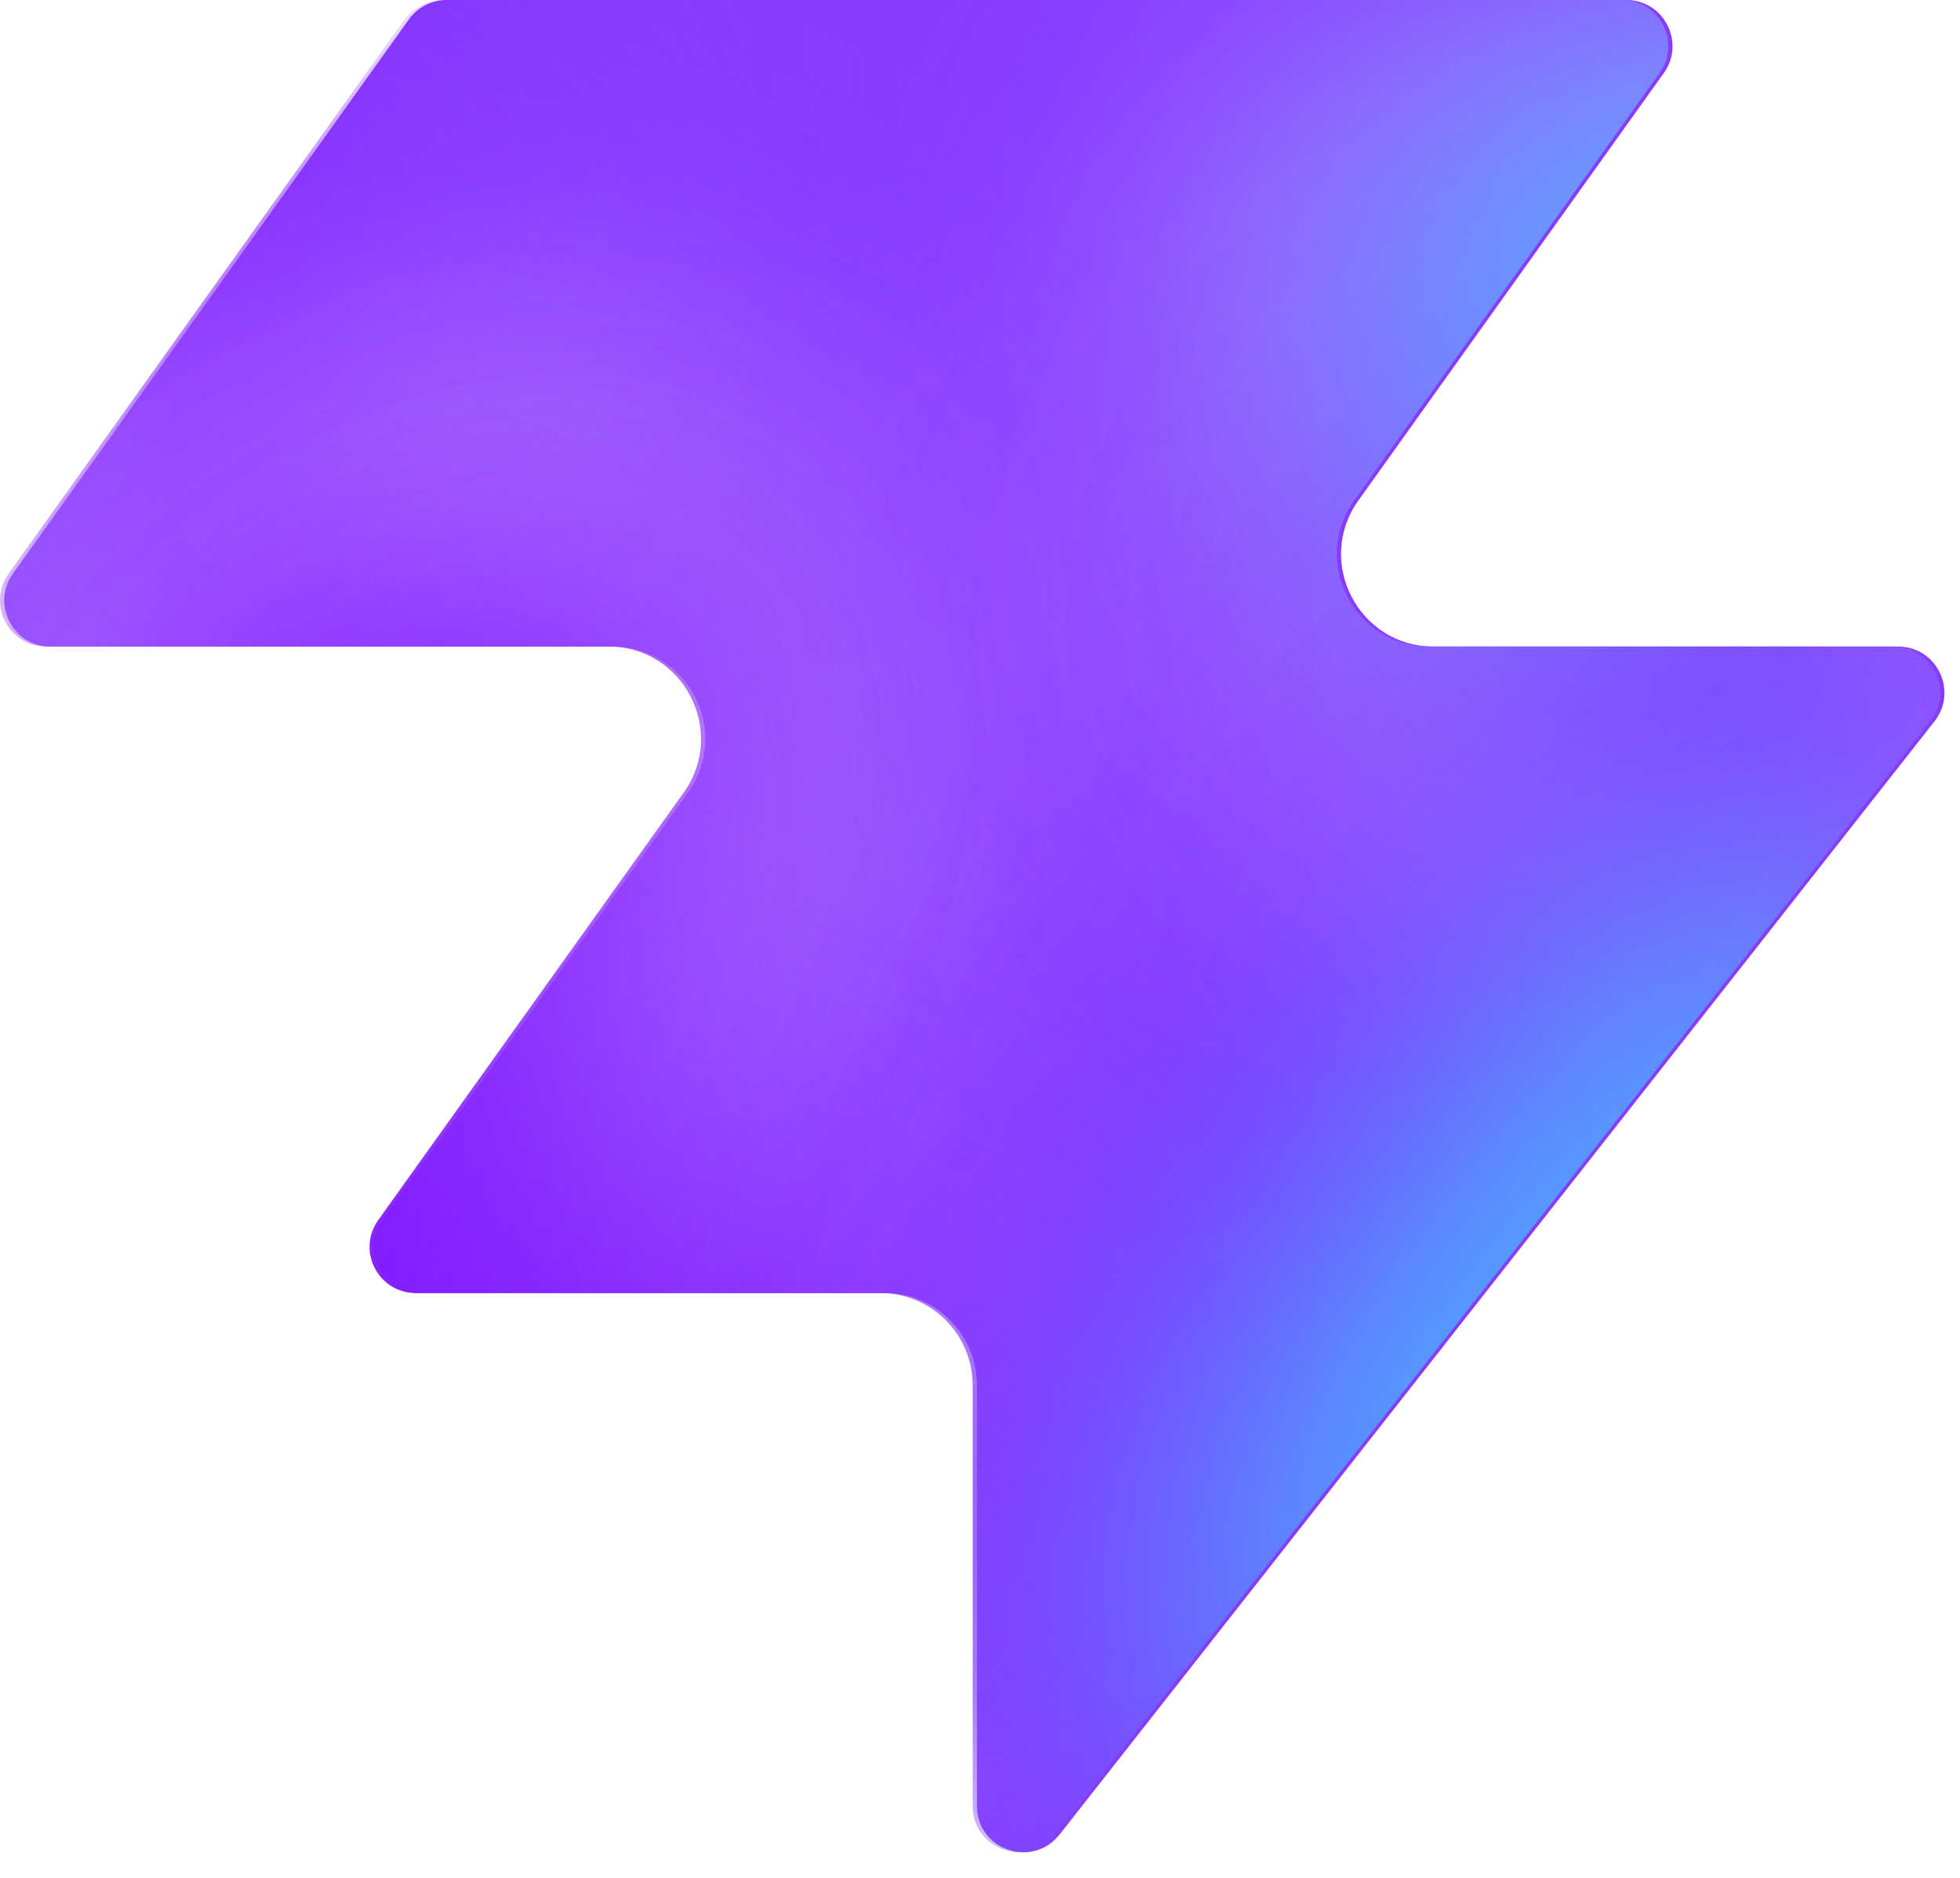
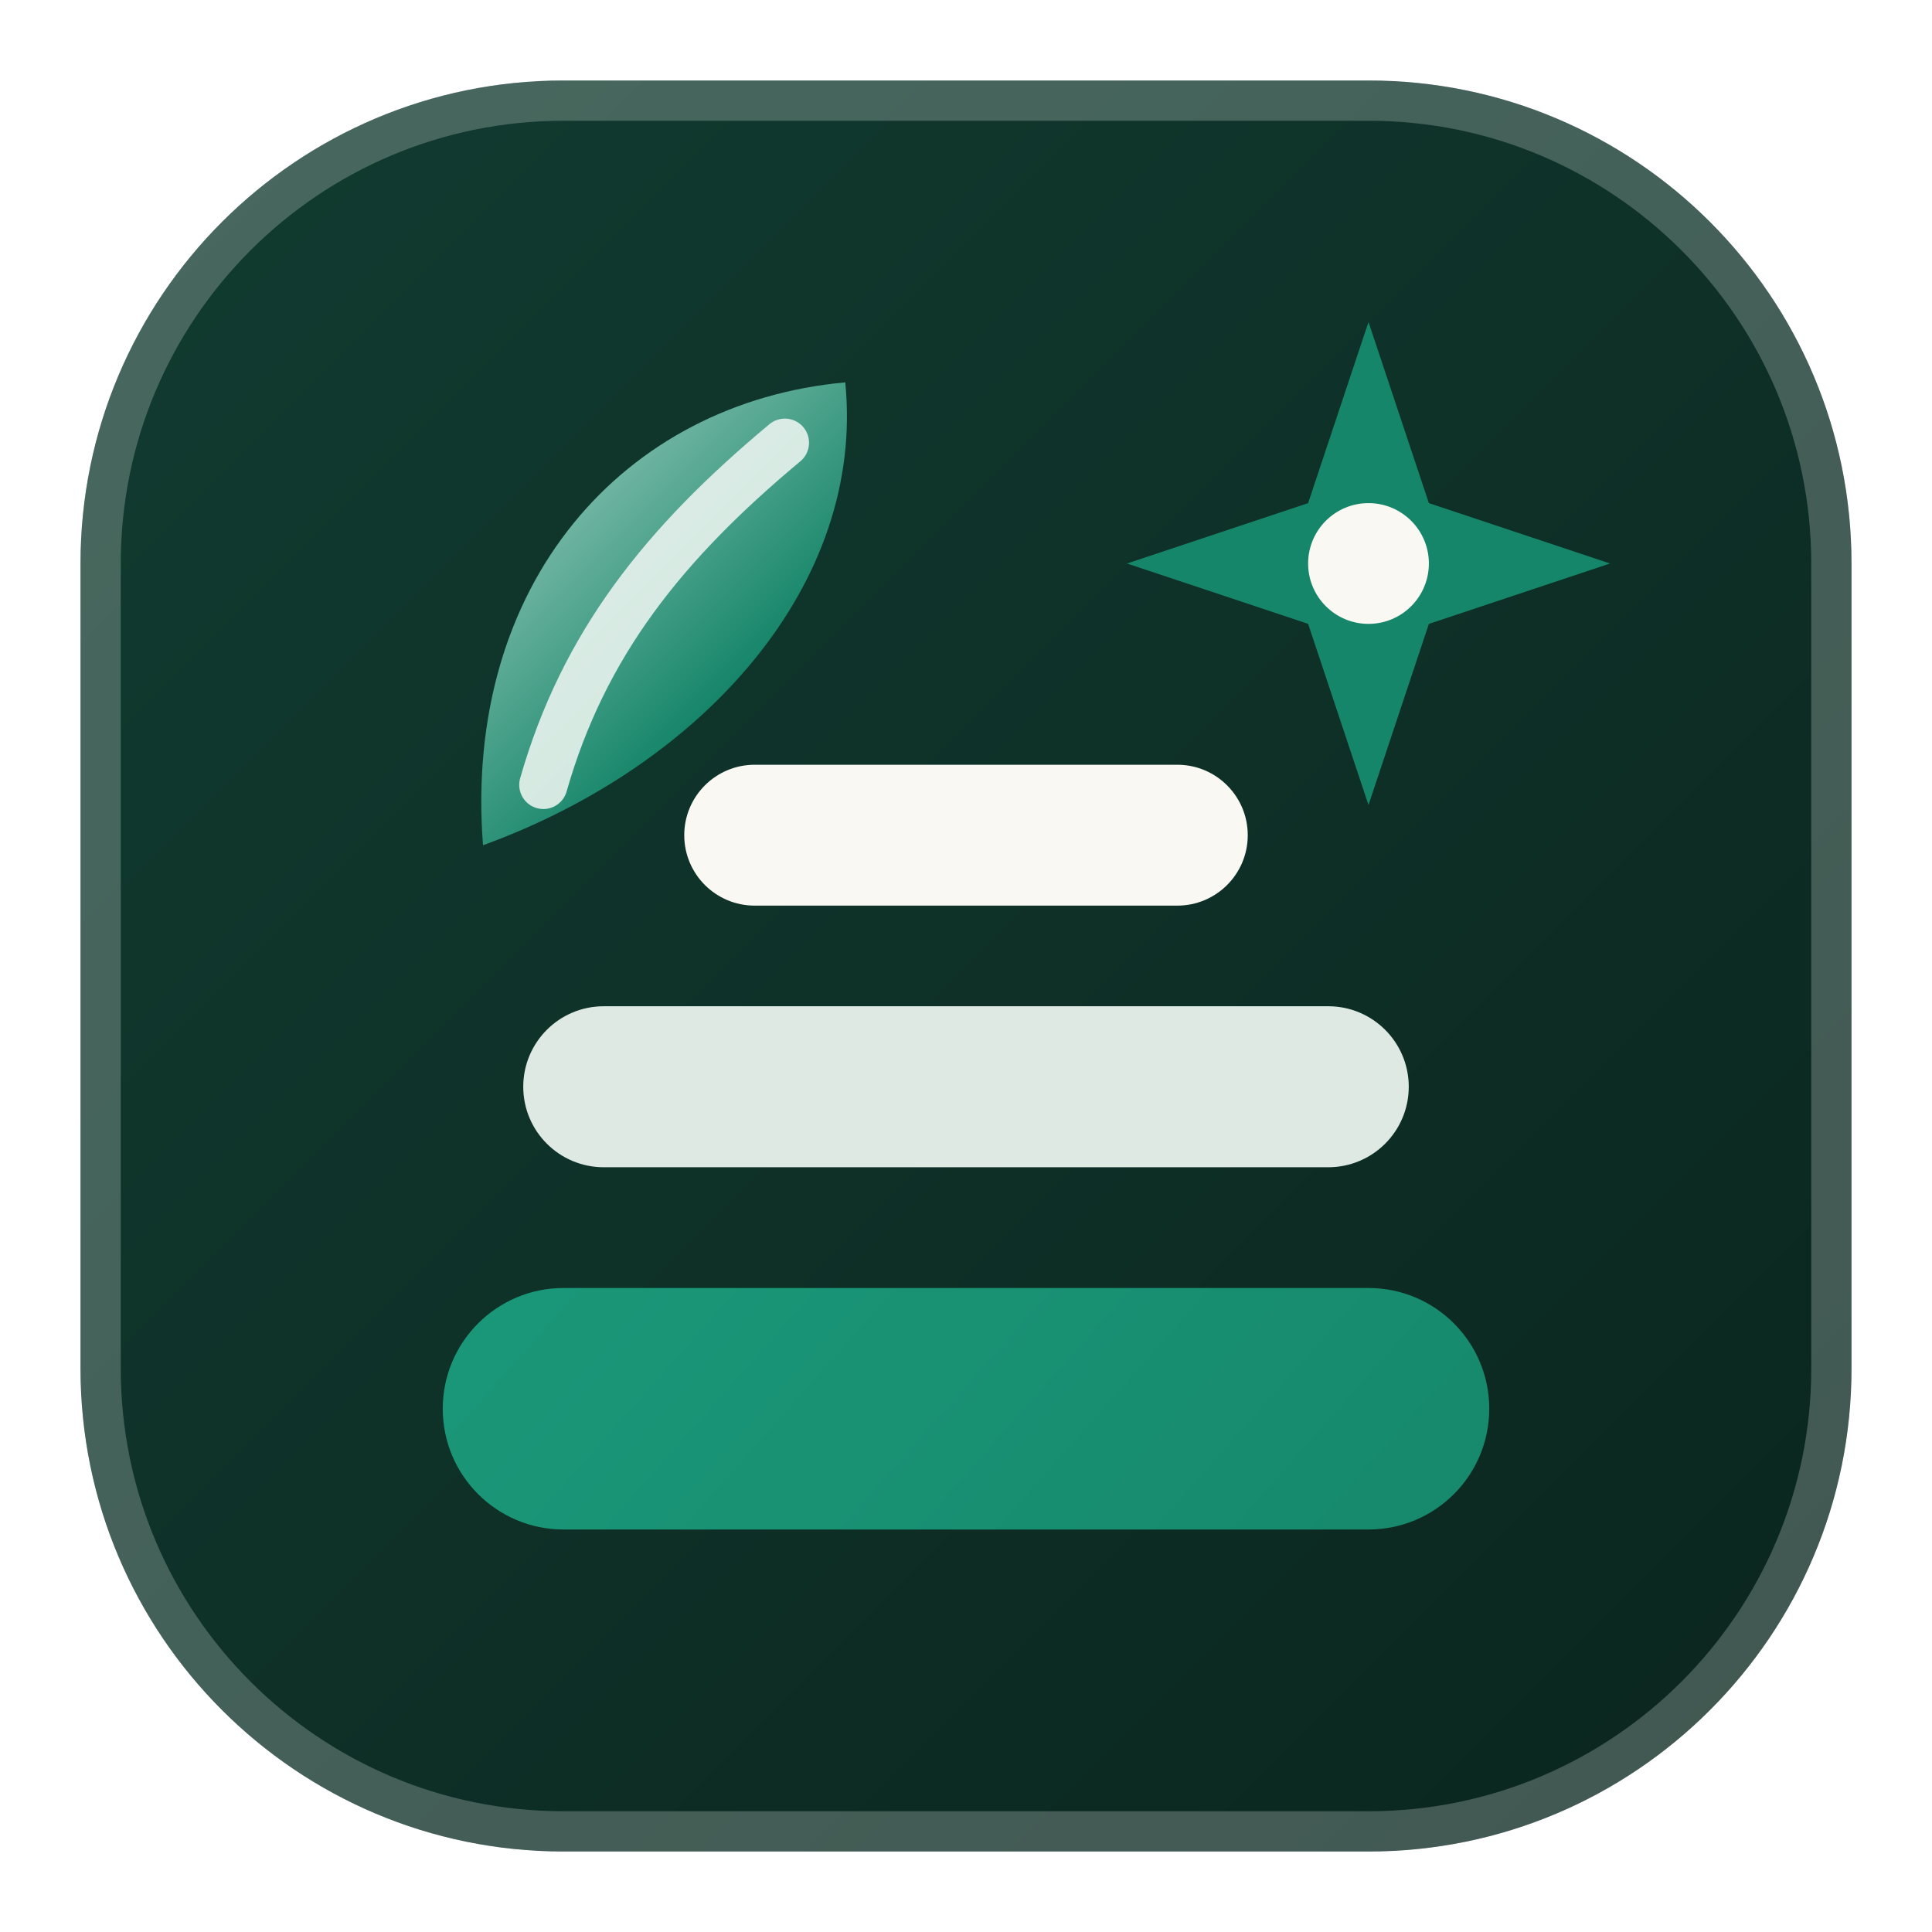
- <svg xmlns="http://www.w3.org/2000/svg" width="48" height="46" fill="none" viewBox="0 0 48 46">
-   <path fill="#863bff" d="M25.946 44.938c-.664.845-2.021.375-2.021-.698V33.937a2.26 2.26 0 0 0-2.262-2.262H10.287c-.92 0-1.456-1.04-.92-1.788l7.48-10.471c1.07-1.497 0-3.578-1.842-3.578H1.237c-.92 0-1.456-1.04-.92-1.788L10.013.474c.214-.297.556-.474.92-.474h28.894c.92 0 1.456 1.04.92 1.788l-7.48 10.471c-1.07 1.498 0 3.579 1.842 3.579h11.377c.943 0 1.473 1.088.89 1.83L25.947 44.94z" style="fill:#863bff;fill:color(display-p3 .525 .23 1);fill-opacity:1" />
-   <mask id="a" width="48" height="46" x="0" y="0" maskUnits="userSpaceOnUse" style="mask-type:alpha">
-     <path fill="#000" d="M25.842 44.938c-.664.844-2.021.375-2.021-.698V33.937a2.26 2.26 0 0 0-2.262-2.262H10.183c-.92 0-1.456-1.04-.92-1.788l7.48-10.471c1.07-1.498 0-3.579-1.842-3.579H1.133c-.92 0-1.456-1.04-.92-1.787L9.91.473c.214-.297.556-.474.92-.474h28.894c.92 0 1.456 1.04.92 1.788l-7.48 10.471c-1.07 1.498 0 3.578 1.842 3.578h11.377c.943 0 1.473 1.088.89 1.832L25.843 44.94z" style="fill:#000;fill-opacity:1" />
-   </mask>
-   <g mask="url(#a)">
-     <g filter="url(#b)">
-       <ellipse cx="5.508" cy="14.704" fill="#ede6ff" rx="5.508" ry="14.704" style="fill:#ede6ff;fill:color(display-p3 .927 .903 1);fill-opacity:1" transform="matrix(.00324 1 1 -.00324 -4.47 31.516)" />
-     </g>
-     <g filter="url(#c)">
-       <ellipse cx="10.399" cy="29.851" fill="#ede6ff" rx="10.399" ry="29.851" style="fill:#ede6ff;fill:color(display-p3 .927 .903 1);fill-opacity:1" transform="matrix(.00324 1 1 -.00324 -39.328 7.883)" />
-     </g>
-     <g filter="url(#d)">
-       <ellipse cx="5.508" cy="30.487" fill="#7e14ff" rx="5.508" ry="30.487" style="fill:#7e14ff;fill:color(display-p3 .492 .077 1);fill-opacity:1" transform="rotate(89.814 -25.913 -14.639)scale(1 -1)" />
-     </g>
-     <g filter="url(#e)">
-       <ellipse cx="5.508" cy="30.599" fill="#7e14ff" rx="5.508" ry="30.599" style="fill:#7e14ff;fill:color(display-p3 .492 .077 1);fill-opacity:1" transform="rotate(89.814 -32.644 -3.334)scale(1 -1)" />
-     </g>
-     <g filter="url(#f)">
-       <ellipse cx="5.508" cy="30.599" fill="#7e14ff" rx="5.508" ry="30.599" style="fill:#7e14ff;fill:color(display-p3 .492 .077 1);fill-opacity:1" transform="matrix(.00324 1 1 -.00324 -34.34 30.47)" />
-     </g>
-     <g filter="url(#g)">
-       <ellipse cx="14.072" cy="22.078" fill="#ede6ff" rx="14.072" ry="22.078" style="fill:#ede6ff;fill:color(display-p3 .927 .903 1);fill-opacity:1" transform="rotate(93.35 24.506 48.493)scale(-1 1)" />
-     </g>
-     <g filter="url(#h)">
-       <ellipse cx="3.47" cy="21.501" fill="#7e14ff" rx="3.47" ry="21.501" style="fill:#7e14ff;fill:color(display-p3 .492 .077 1);fill-opacity:1" transform="rotate(89.009 28.708 47.59)scale(-1 1)" />
-     </g>
-     <g filter="url(#i)">
-       <ellipse cx="3.47" cy="21.501" fill="#7e14ff" rx="3.47" ry="21.501" style="fill:#7e14ff;fill:color(display-p3 .492 .077 1);fill-opacity:1" transform="rotate(89.009 28.708 47.59)scale(-1 1)" />
-     </g>
-     <g filter="url(#j)">
-       <ellipse cx=".387" cy="8.972" fill="#7e14ff" rx="4.407" ry="29.108" style="fill:#7e14ff;fill:color(display-p3 .492 .077 1);fill-opacity:1" transform="rotate(39.51 .387 8.972)" />
-     </g>
-     <g filter="url(#k)">
-       <ellipse cx="47.523" cy="-6.092" fill="#7e14ff" rx="4.407" ry="29.108" style="fill:#7e14ff;fill:color(display-p3 .492 .077 1);fill-opacity:1" transform="rotate(37.892 47.523 -6.092)" />
-     </g>
-     <g filter="url(#l)">
-       <ellipse cx="41.412" cy="6.333" fill="#47bfff" rx="5.971" ry="9.665" style="fill:#47bfff;fill:color(display-p3 .28 .748 1);fill-opacity:1" transform="rotate(37.892 41.412 6.333)" />
-     </g>
-     <g filter="url(#m)">
-       <ellipse cx="-1.879" cy="38.332" fill="#7e14ff" rx="4.407" ry="29.108" style="fill:#7e14ff;fill:color(display-p3 .492 .077 1);fill-opacity:1" transform="rotate(37.892 -1.88 38.332)" />
-     </g>
-     <g filter="url(#n)">
-       <ellipse cx="-1.879" cy="38.332" fill="#7e14ff" rx="4.407" ry="29.108" style="fill:#7e14ff;fill:color(display-p3 .492 .077 1);fill-opacity:1" transform="rotate(37.892 -1.88 38.332)" />
-     </g>
-     <g filter="url(#o)">
-       <ellipse cx="35.651" cy="29.907" fill="#7e14ff" rx="4.407" ry="29.108" style="fill:#7e14ff;fill:color(display-p3 .492 .077 1);fill-opacity:1" transform="rotate(37.892 35.651 29.907)" />
-     </g>
-     <g filter="url(#p)">
-       <ellipse cx="38.418" cy="32.4" fill="#47bfff" rx="5.971" ry="15.297" style="fill:#47bfff;fill:color(display-p3 .28 .748 1);fill-opacity:1" transform="rotate(37.892 38.418 32.4)" />
-     </g>
-   </g>
+ <svg xmlns="http://www.w3.org/2000/svg" viewBox="0 0 48 48" fill="none">
  <defs>
-     <filter id="b" width="60.045" height="41.654" x="-19.77" y="16.149" color-interpolation-filters="sRGB" filterUnits="userSpaceOnUse">
-       <feFlood flood-opacity="0" result="BackgroundImageFix" />
-       <feBlend in="SourceGraphic" in2="BackgroundImageFix" result="shape" />
-       <feGaussianBlur result="effect1_foregroundBlur_2002_17158" stdDeviation="7.659" />
-     </filter>
-     <filter id="c" width="90.34" height="51.437" x="-54.613" y="-7.533" color-interpolation-filters="sRGB" filterUnits="userSpaceOnUse">
-       <feFlood flood-opacity="0" result="BackgroundImageFix" />
-       <feBlend in="SourceGraphic" in2="BackgroundImageFix" result="shape" />
-       <feGaussianBlur result="effect1_foregroundBlur_2002_17158" stdDeviation="7.659" />
-     </filter>
-     <filter id="d" width="79.355" height="29.4" x="-49.64" y="2.03" color-interpolation-filters="sRGB" filterUnits="userSpaceOnUse">
-       <feFlood flood-opacity="0" result="BackgroundImageFix" />
-       <feBlend in="SourceGraphic" in2="BackgroundImageFix" result="shape" />
-       <feGaussianBlur result="effect1_foregroundBlur_2002_17158" stdDeviation="4.596" />
-     </filter>
-     <filter id="e" width="79.579" height="29.4" x="-45.045" y="20.029" color-interpolation-filters="sRGB" filterUnits="userSpaceOnUse">
-       <feFlood flood-opacity="0" result="BackgroundImageFix" />
-       <feBlend in="SourceGraphic" in2="BackgroundImageFix" result="shape" />
-       <feGaussianBlur result="effect1_foregroundBlur_2002_17158" stdDeviation="4.596" />
-     </filter>
-     <filter id="f" width="79.579" height="29.4" x="-43.513" y="21.178" color-interpolation-filters="sRGB" filterUnits="userSpaceOnUse">
-       <feFlood flood-opacity="0" result="BackgroundImageFix" />
-       <feBlend in="SourceGraphic" in2="BackgroundImageFix" result="shape" />
-       <feGaussianBlur result="effect1_foregroundBlur_2002_17158" stdDeviation="4.596" />
-     </filter>
-     <filter id="g" width="74.749" height="58.852" x="15.756" y="-17.901" color-interpolation-filters="sRGB" filterUnits="userSpaceOnUse">
-       <feFlood flood-opacity="0" result="BackgroundImageFix" />
-       <feBlend in="SourceGraphic" in2="BackgroundImageFix" result="shape" />
-       <feGaussianBlur result="effect1_foregroundBlur_2002_17158" stdDeviation="7.659" />
-     </filter>
-     <filter id="h" width="61.377" height="25.362" x="23.548" y="2.284" color-interpolation-filters="sRGB" filterUnits="userSpaceOnUse">
-       <feFlood flood-opacity="0" result="BackgroundImageFix" />
-       <feBlend in="SourceGraphic" in2="BackgroundImageFix" result="shape" />
-       <feGaussianBlur result="effect1_foregroundBlur_2002_17158" stdDeviation="4.596" />
-     </filter>
-     <filter id="i" width="61.377" height="25.362" x="23.548" y="2.284" color-interpolation-filters="sRGB" filterUnits="userSpaceOnUse">
-       <feFlood flood-opacity="0" result="BackgroundImageFix" />
-       <feBlend in="SourceGraphic" in2="BackgroundImageFix" result="shape" />
-       <feGaussianBlur result="effect1_foregroundBlur_2002_17158" stdDeviation="4.596" />
-     </filter>
-     <filter id="j" width="56.045" height="63.649" x="-27.636" y="-22.853" color-interpolation-filters="sRGB" filterUnits="userSpaceOnUse">
-       <feFlood flood-opacity="0" result="BackgroundImageFix" />
-       <feBlend in="SourceGraphic" in2="BackgroundImageFix" result="shape" />
-       <feGaussianBlur result="effect1_foregroundBlur_2002_17158" stdDeviation="4.596" />
-     </filter>
-     <filter id="k" width="54.814" height="64.646" x="20.116" y="-38.415" color-interpolation-filters="sRGB" filterUnits="userSpaceOnUse">
-       <feFlood flood-opacity="0" result="BackgroundImageFix" />
-       <feBlend in="SourceGraphic" in2="BackgroundImageFix" result="shape" />
-       <feGaussianBlur result="effect1_foregroundBlur_2002_17158" stdDeviation="4.596" />
-     </filter>
-     <filter id="l" width="33.541" height="35.313" x="24.641" y="-11.323" color-interpolation-filters="sRGB" filterUnits="userSpaceOnUse">
-       <feFlood flood-opacity="0" result="BackgroundImageFix" />
-       <feBlend in="SourceGraphic" in2="BackgroundImageFix" result="shape" />
-       <feGaussianBlur result="effect1_foregroundBlur_2002_17158" stdDeviation="4.596" />
-     </filter>
-     <filter id="m" width="54.814" height="64.646" x="-29.286" y="6.009" color-interpolation-filters="sRGB" filterUnits="userSpaceOnUse">
-       <feFlood flood-opacity="0" result="BackgroundImageFix" />
-       <feBlend in="SourceGraphic" in2="BackgroundImageFix" result="shape" />
-       <feGaussianBlur result="effect1_foregroundBlur_2002_17158" stdDeviation="4.596" />
-     </filter>
-     <filter id="n" width="54.814" height="64.646" x="-29.286" y="6.009" color-interpolation-filters="sRGB" filterUnits="userSpaceOnUse">
-       <feFlood flood-opacity="0" result="BackgroundImageFix" />
-       <feBlend in="SourceGraphic" in2="BackgroundImageFix" result="shape" />
-       <feGaussianBlur result="effect1_foregroundBlur_2002_17158" stdDeviation="4.596" />
-     </filter>
-     <filter id="o" width="54.814" height="64.646" x="8.244" y="-2.416" color-interpolation-filters="sRGB" filterUnits="userSpaceOnUse">
-       <feFlood flood-opacity="0" result="BackgroundImageFix" />
-       <feBlend in="SourceGraphic" in2="BackgroundImageFix" result="shape" />
-       <feGaussianBlur result="effect1_foregroundBlur_2002_17158" stdDeviation="4.596" />
-     </filter>
-     <filter id="p" width="39.409" height="43.623" x="18.713" y="10.588" color-interpolation-filters="sRGB" filterUnits="userSpaceOnUse">
-       <feFlood flood-opacity="0" result="BackgroundImageFix" />
-       <feBlend in="SourceGraphic" in2="BackgroundImageFix" result="shape" />
-       <feGaussianBlur result="effect1_foregroundBlur_2002_17158" stdDeviation="4.596" />
-     </filter>
+     <linearGradient id="sf-forest" x1="0" y1="0" x2="48" y2="48" gradientUnits="userSpaceOnUse">
+       <stop offset="0%" stop-color="#123D32" />
+       <stop offset="100%" stop-color="#0A241D" />
+     </linearGradient>
+     <linearGradient id="sf-emerald" x1="0" y1="12" x2="36" y2="44" gradientUnits="userSpaceOnUse">
+       <stop offset="0%" stop-color="#1EA785" />
+       <stop offset="100%" stop-color="#16866A" />
+     </linearGradient>
+     <linearGradient id="sf-leaf" x1="8" y1="8" x2="24" y2="24" gradientUnits="userSpaceOnUse">
+       <stop offset="0%" stop-color="#E8F3ED" />
+       <stop offset="60%" stop-color="#16866A" />
+       <stop offset="100%" stop-color="#123D32" />
+     </linearGradient>
  </defs>
+   <rect x="2" y="2" width="44" height="44" rx="12" fill="url(#sf-forest)" />
+   <rect x="2.5" y="2.5" width="43" height="43" rx="11.5" stroke="#E8F3ED" stroke-opacity="0.25" stroke-width="1" />
+   <path d="M11 35C11 33.343 12.343 32 14 32H34C35.657 32 37 33.343 37 35C37 36.657 35.657 38 34 38H14C12.343 38 11 36.657 11 35Z" fill="url(#sf-emerald)" />
+   <rect x="13" y="25" width="22" height="4" rx="2" fill="#E8F3ED" fill-opacity="0.95" />
+   <rect x="17" y="19" width="14" height="3.5" rx="1.75" fill="#FAF8F2" />
+   <path d="M12 21C11.5 14.5 15.5 10 21 9.5C21.5 14.5 17.5 19 12 21Z" fill="url(#sf-leaf)" />
+   <path d="M13.5 19.5C14.5 16 16.5 13.5 19.5 11" stroke="#E8F3ED" stroke-width="1.2" stroke-linecap="round" stroke-opacity="0.9" />
+   <path d="M34 8L35.5 12.5L40 14L35.5 15.5L34 20L32.5 15.5L28 14L32.5 12.5L34 8Z" fill="#16866A" />
+   <circle cx="34" cy="14" r="1.5" fill="#FAF8F2" />
</svg>
